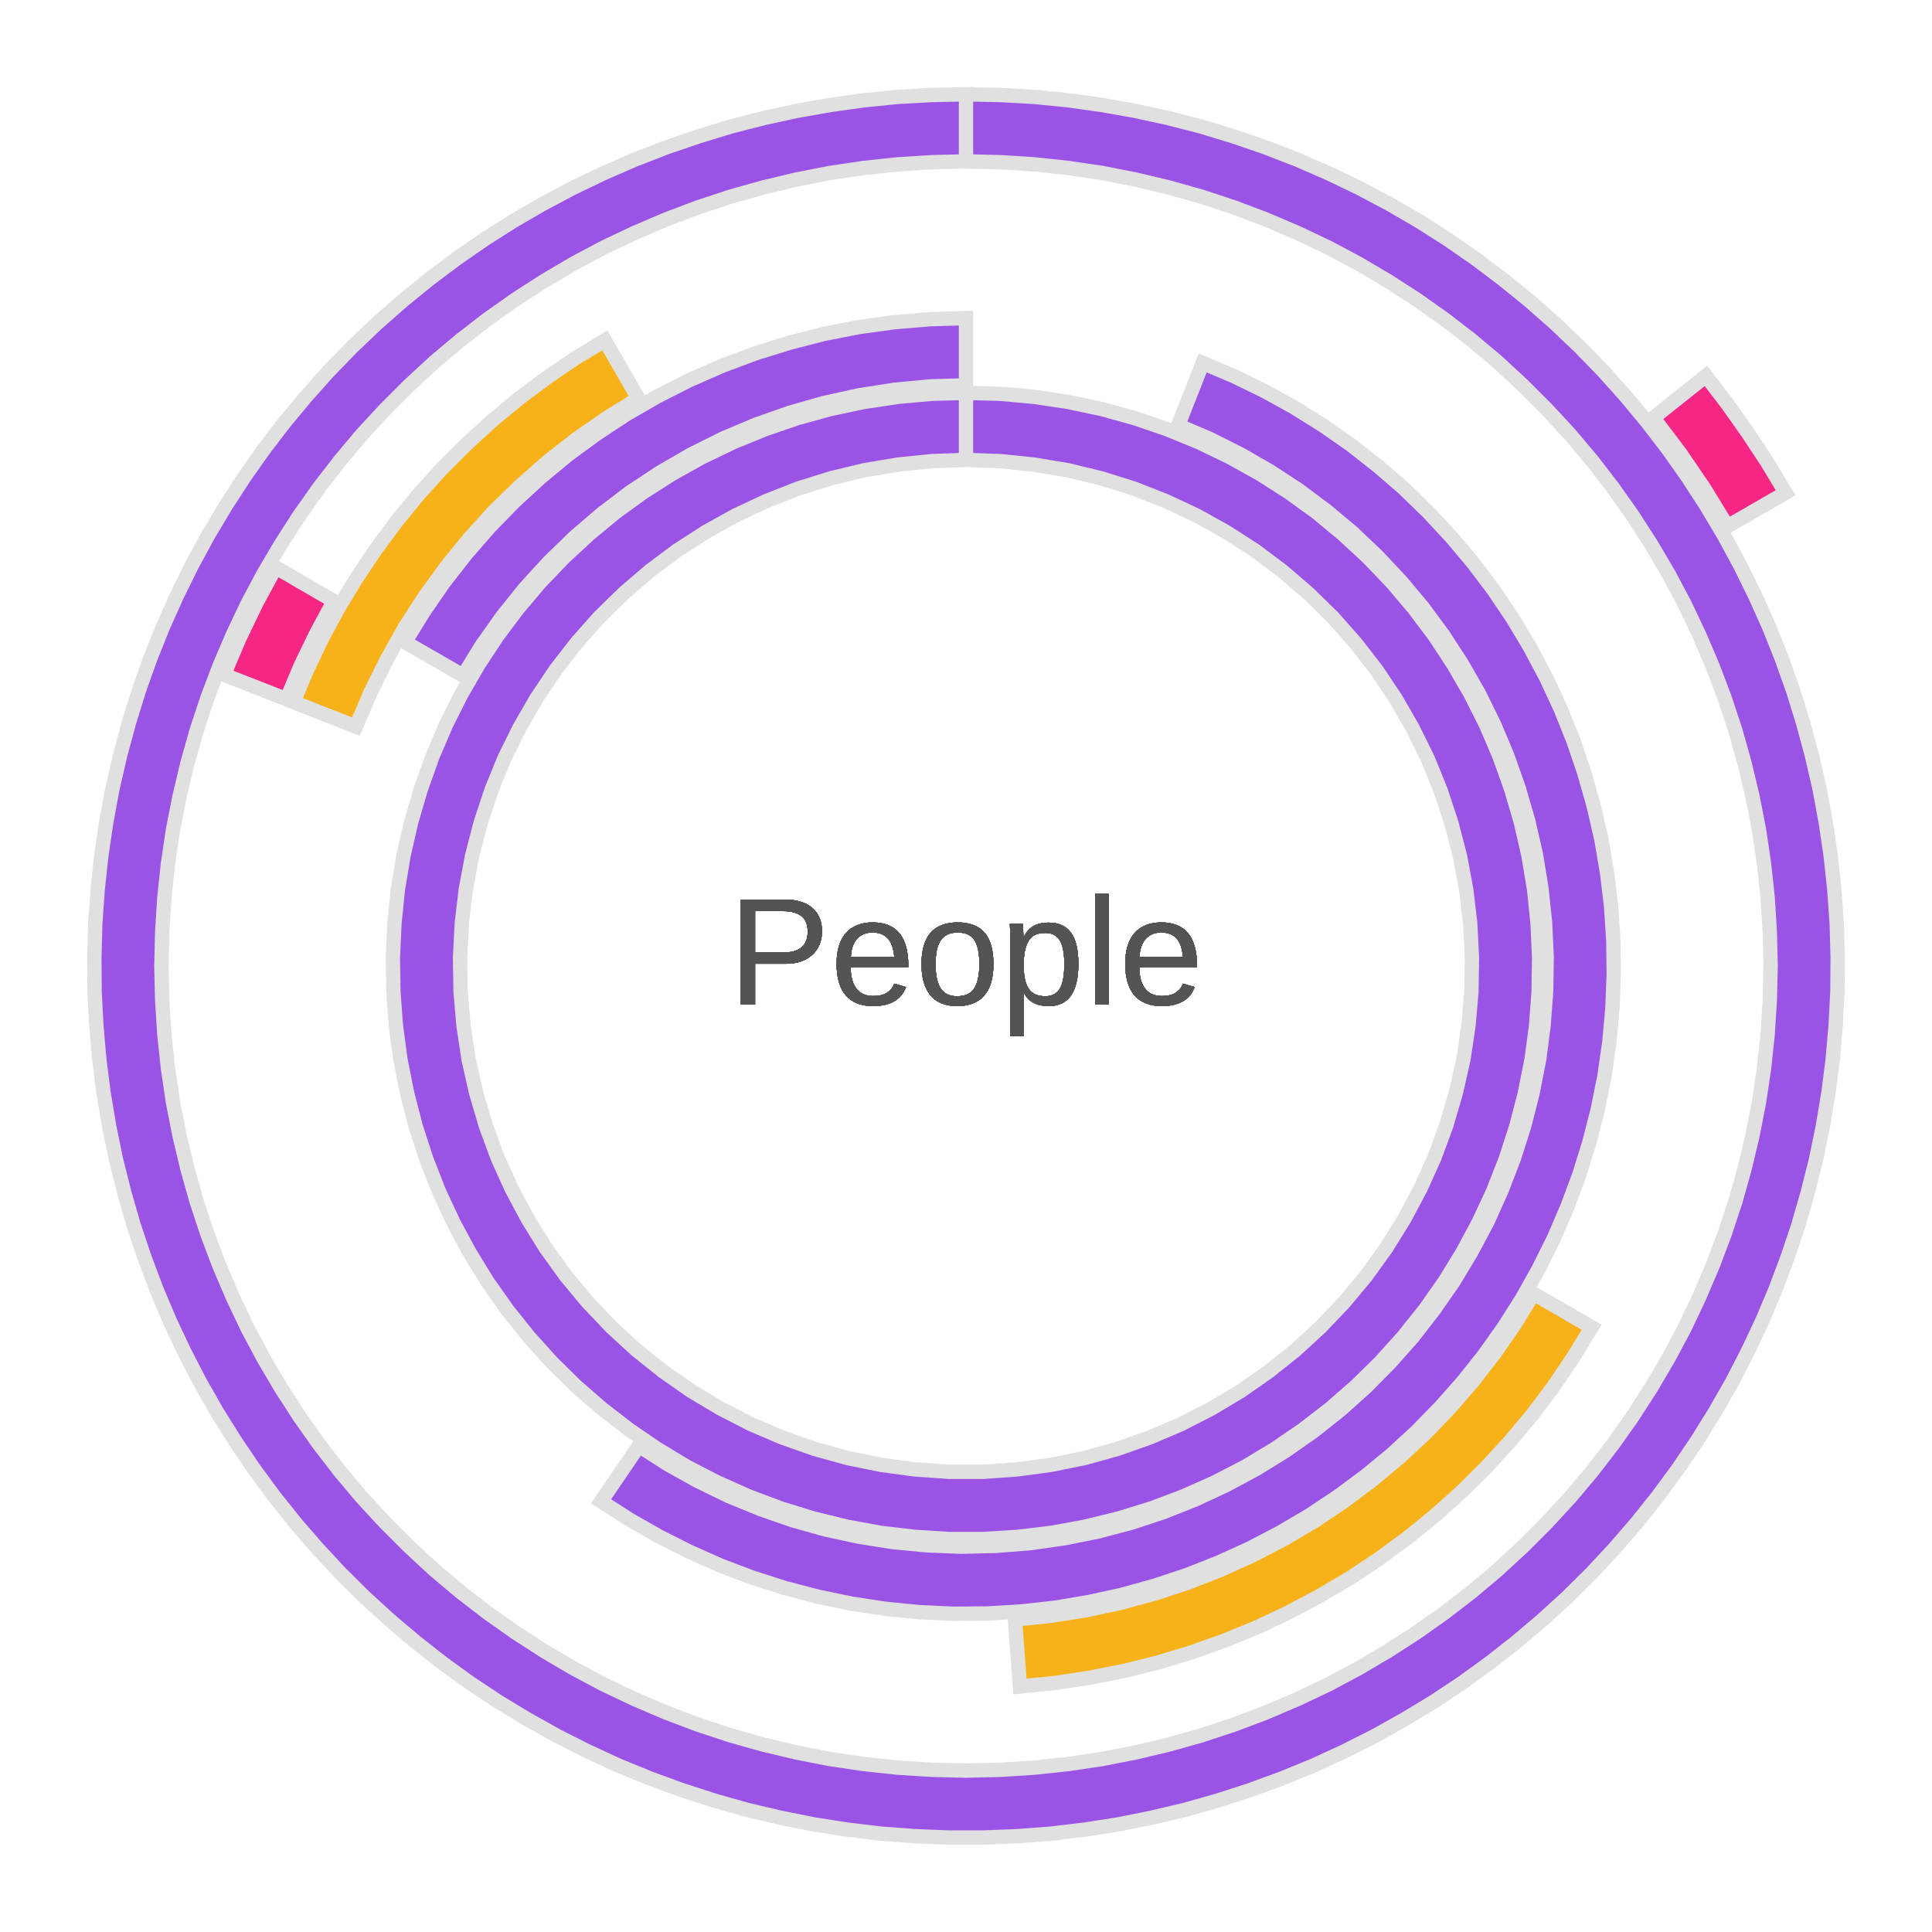
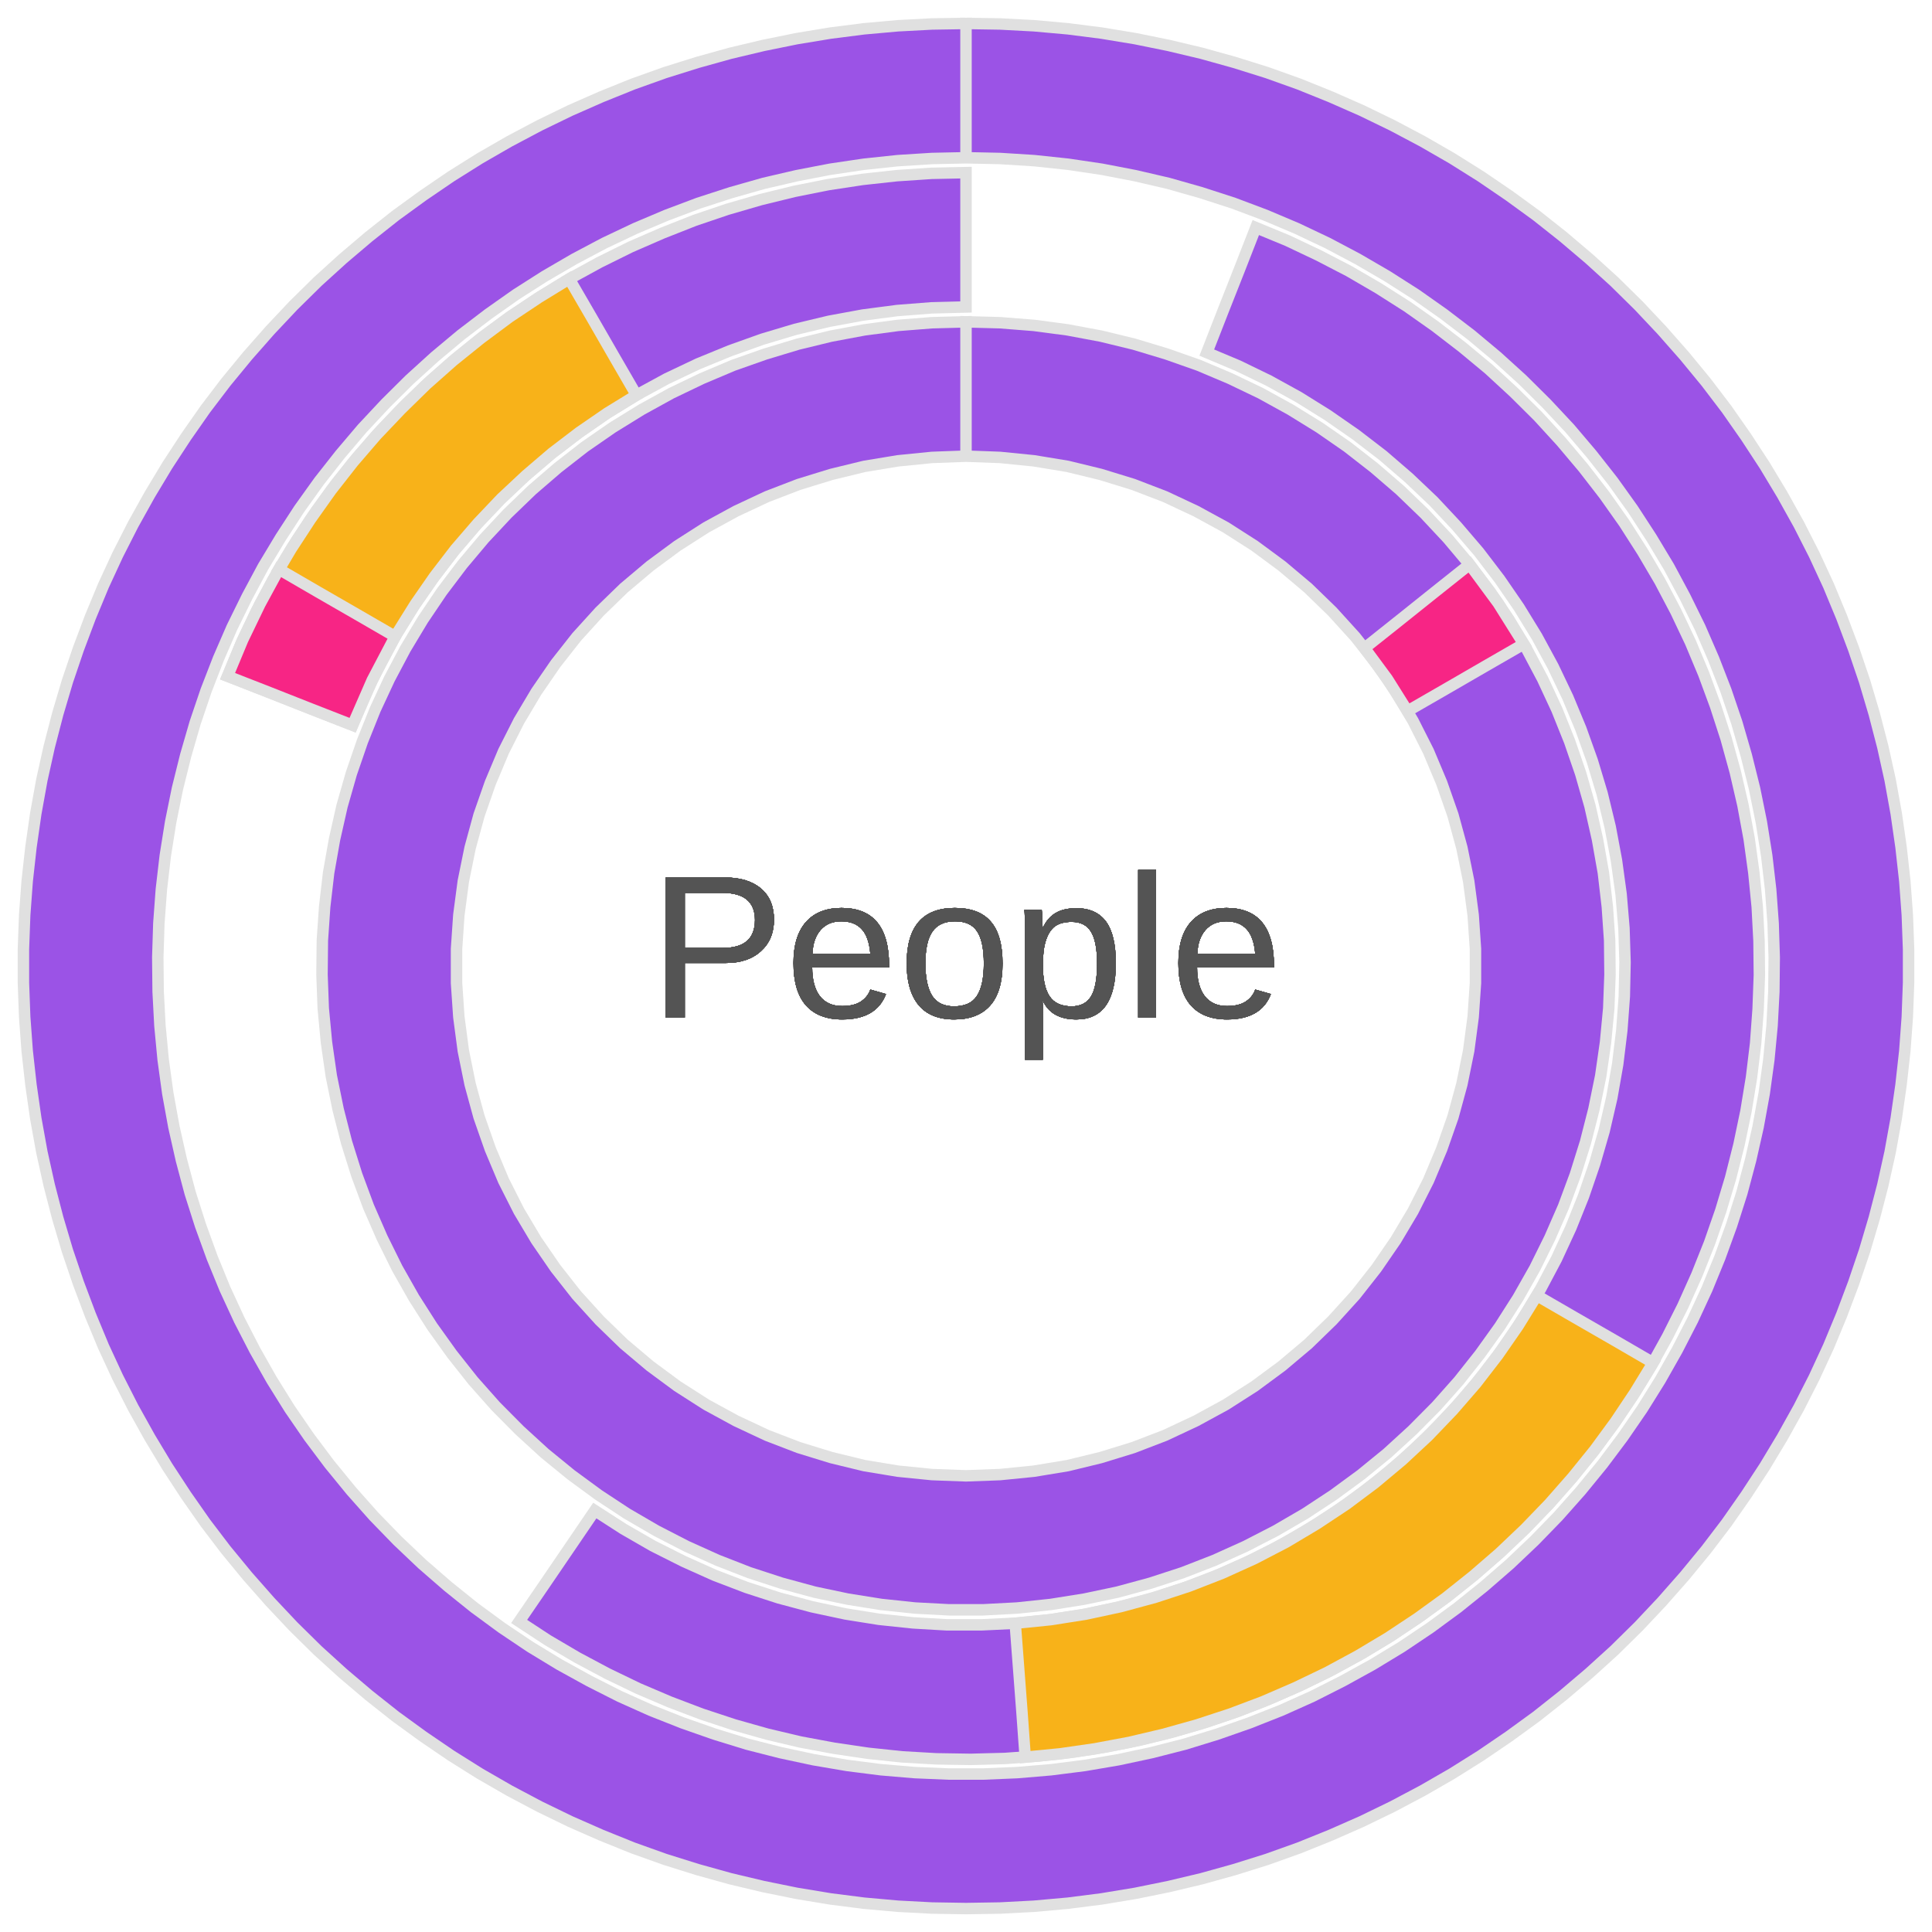
- <svg xmlns="http://www.w3.org/2000/svg" class="svglite" width="144.00pt" height="144.00pt" viewBox="0 0 144.00 144.00">
+ <svg xmlns="http://www.w3.org/2000/svg" class="svglite" width="108.00pt" height="108.00pt" viewBox="0 0 108.00 108.00">
  <defs>
    <style type="text/css">
    .svglite line, .svglite polyline, .svglite polygon, .svglite path, .svglite rect, .svglite circle {
      fill: none;
      stroke: #000000;
      stroke-linecap: round;
      stroke-linejoin: round;
      stroke-miterlimit: 10.00;
    }
    .svglite text {
      white-space: pre;
    }
  </style>
  </defs>
  <rect width="100%" height="100%" style="stroke: none; fill: none;" />
  <defs>
-     <clipPath id="cpMC4wMHwxNDQuMDB8MC4wMHwxNDQuMDA=">
-       <rect x="0.00" y="0.00" width="144.00" height="144.00" />
+     <clipPath id="cpMC4wMHwxMDguMDB8MC4wMHwxMDguMDA=">
+       <rect x="0.00" y="0.00" width="108.00" height="108.00" />
    </clipPath>
  </defs>
-   <g clip-path="url(#cpMC4wMHwxNDQuMDB8MC4wMHwxNDQuMDA=)">
-     <polygon points="72.00,34.28 72.00,29.28 69.44,29.35 66.90,29.58 64.37,29.96 61.87,30.49 59.41,31.17 56.99,32.00 54.62,32.97 52.32,34.08 50.09,35.32 47.93,36.70 45.86,38.20 43.89,39.83 42.02,41.56 40.25,43.41 38.60,45.36 37.06,47.41 35.66,49.54 34.38,51.75 33.23,54.04 32.23,56.39 31.37,58.80 30.65,61.25 30.08,63.74 29.66,66.26 29.40,68.81 29.28,71.36 29.32,73.92 29.51,76.47 29.85,79.00 30.35,81.51 30.99,83.98 31.78,86.41 32.71,88.79 33.79,91.11 35.00,93.36 36.34,95.54 37.81,97.63 39.41,99.63 41.12,101.53 42.94,103.32 44.87,105.00 46.89,106.56 49.00,108.00 51.19,109.32 53.46,110.49 55.80,111.53 58.19,112.43 60.63,113.18 63.12,113.79 65.63,114.25 68.17,114.55 70.72,114.71 73.28,114.71 75.83,114.55 78.37,114.25 80.88,113.79 83.37,113.18 85.81,112.43 88.20,111.53 90.54,110.49 92.81,109.32 95.00,108.00 97.11,106.56 99.13,105.00 101.06,103.32 102.88,101.53 104.59,99.63 106.19,97.63 107.66,95.54 109.00,93.36 110.21,91.11 111.29,88.79 112.22,86.41 113.01,83.98 113.65,81.51 114.15,79.00 114.49,76.47 114.68,73.92 114.72,71.36 114.60,68.81 114.34,66.26 113.92,63.74 113.35,61.25 112.63,58.80 111.77,56.39 110.77,54.04 109.62,51.75 108.34,49.54 106.94,47.41 105.40,45.36 103.75,43.41 101.98,41.56 100.11,39.83 98.14,38.20 96.07,36.70 93.91,35.32 91.68,34.08 89.38,32.97 87.01,32.00 84.59,31.17 82.13,30.49 79.63,29.96 77.10,29.58 74.56,29.35 72.00,29.28 72.00,34.28 74.55,34.37 77.08,34.63 79.59,35.05 82.07,35.65 84.50,36.41 86.87,37.34 89.18,38.42 91.41,39.66 93.55,41.04 95.59,42.57 97.52,44.23 99.34,46.01 101.03,47.92 102.59,49.93 104.01,52.05 105.28,54.25 106.41,56.54 107.37,58.90 108.17,61.32 108.81,63.78 109.28,66.29 109.58,68.82 109.71,71.36 109.67,73.91 109.45,76.45 109.07,78.97 108.51,81.45 107.79,83.90 106.91,86.29 105.86,88.61 104.66,90.86 103.32,93.02 101.83,95.09 100.20,97.05 98.44,98.90 96.57,100.62 94.58,102.21 92.49,103.67 90.30,104.98 88.04,106.14 85.70,107.14 83.29,107.99 80.84,108.67 78.34,109.18 75.82,109.52 73.27,109.70 70.73,109.70 68.18,109.52 65.66,109.18 63.16,108.67 60.71,107.99 58.30,107.14 55.96,106.14 53.70,104.98 51.51,103.67 49.42,102.21 47.43,100.62 45.56,98.90 43.80,97.05 42.17,95.09 40.68,93.02 39.34,90.86 38.14,88.61 37.09,86.29 36.21,83.90 35.49,81.45 34.93,78.97 34.55,76.45 34.33,73.91 34.29,71.36 34.42,68.82 34.72,66.29 35.19,63.78 35.83,61.32 36.63,58.90 37.59,56.54 38.72,54.25 39.99,52.05 41.41,49.93 42.97,47.92 44.66,46.01 46.48,44.23 48.41,42.57 50.45,41.04 52.59,39.66 54.82,38.42 57.13,37.34 59.50,36.41 61.93,35.65 64.41,35.05 66.92,34.63 69.45,34.37 72.00,34.28 " style="stroke-width: 1.07; stroke: #E0E0E0; stroke-linecap: butt; stroke-linejoin: miter; fill: #9B53E6;" />
-     <polygon points="72.00,12.03 72.00,7.03 69.46,7.08 66.93,7.22 64.41,7.47 61.90,7.82 59.40,8.26 56.92,8.80 54.47,9.43 52.04,10.17 49.65,10.99 47.28,11.91 44.96,12.92 42.67,14.02 40.43,15.21 38.24,16.48 36.10,17.84 34.01,19.29 31.99,20.81 30.02,22.41 28.12,24.08 26.28,25.83 24.51,27.65 22.82,29.54 21.20,31.49 19.66,33.50 18.20,35.57 16.82,37.70 15.52,39.88 14.31,42.11 13.19,44.38 12.15,46.70 11.21,49.05 10.36,51.44 9.61,53.86 8.95,56.31 8.38,58.78 7.92,61.27 7.55,63.78 7.28,66.30 7.10,68.83 7.03,71.37 7.05,73.90 7.18,76.43 7.40,78.96 7.72,81.47 8.14,83.98 8.65,86.46 9.27,88.92 9.97,91.35 10.78,93.76 11.67,96.13 12.66,98.47 13.74,100.76 14.90,103.01 16.16,105.22 17.50,107.37 18.92,109.47 20.42,111.51 22.00,113.49 23.66,115.41 25.39,117.27 27.19,119.05 29.06,120.76 31.00,122.40 32.99,123.96 35.05,125.45 37.16,126.85 39.33,128.16 41.55,129.40 43.81,130.54 46.11,131.60 48.46,132.56 50.84,133.43 53.25,134.21 55.69,134.90 58.16,135.48 60.65,135.98 63.15,136.37 65.67,136.67 68.20,136.86 70.73,136.96 73.27,136.96 75.80,136.86 78.33,136.67 80.85,136.37 83.35,135.98 85.84,135.48 88.31,134.90 90.75,134.21 93.16,133.43 95.54,132.56 97.89,131.60 100.19,130.54 102.45,129.40 104.67,128.16 106.84,126.85 108.95,125.45 111.01,123.96 113.00,122.40 114.94,120.76 116.81,119.05 118.61,117.27 120.34,115.41 122.00,113.49 123.58,111.51 125.08,109.47 126.50,107.37 127.84,105.22 129.10,103.01 130.26,100.76 131.34,98.47 132.33,96.13 133.22,93.76 134.03,91.35 134.73,88.92 135.35,86.46 135.86,83.98 136.28,81.47 136.60,78.96 136.82,76.43 136.95,73.90 136.97,71.37 136.90,68.83 136.72,66.30 136.45,63.78 136.08,61.27 135.62,58.78 135.05,56.31 134.39,53.86 133.64,51.44 132.79,49.05 131.85,46.70 130.81,44.38 129.69,42.11 128.48,39.88 127.18,37.70 125.80,35.57 124.34,33.50 122.80,31.49 121.18,29.54 119.49,27.65 117.72,25.83 115.88,24.08 113.98,22.41 112.01,20.81 109.99,19.29 107.90,17.84 105.76,16.48 103.57,15.21 101.33,14.02 99.04,12.92 96.72,11.91 94.35,10.99 91.96,10.17 89.53,9.43 87.08,8.80 84.60,8.26 82.10,7.82 79.59,7.47 77.07,7.22 74.54,7.08 72.00,7.03 72.00,12.03 74.55,12.09 77.09,12.25 79.62,12.52 82.13,12.89 84.63,13.38 87.11,13.97 89.56,14.66 91.98,15.46 94.36,16.36 96.70,17.36 99.00,18.45 101.25,19.65 103.44,20.94 105.58,22.32 107.66,23.79 109.67,25.34 111.62,26.98 113.49,28.71 115.29,30.51 117.02,32.38 118.66,34.33 120.21,36.34 121.68,38.42 123.06,40.56 124.35,42.75 125.55,45.00 126.64,47.30 127.64,49.64 128.54,52.02 129.34,54.44 130.03,56.89 130.62,59.37 131.11,61.87 131.48,64.38 131.75,66.91 131.91,69.45 131.97,72.00 131.91,74.55 131.75,77.09 131.48,79.62 131.11,82.13 130.62,84.63 130.03,87.11 129.34,89.56 128.54,91.98 127.64,94.36 126.64,96.70 125.55,99.00 124.35,101.25 123.06,103.44 121.68,105.58 120.21,107.66 118.66,109.67 117.02,111.62 115.29,113.49 113.49,115.29 111.62,117.02 109.67,118.66 107.66,120.21 105.58,121.68 103.44,123.06 101.25,124.35 99.00,125.55 96.70,126.64 94.36,127.64 91.98,128.54 89.56,129.34 87.11,130.03 84.63,130.62 82.13,131.11 79.62,131.48 77.09,131.75 74.55,131.91 72.00,131.97 69.45,131.91 66.91,131.75 64.38,131.48 61.87,131.11 59.37,130.62 56.89,130.03 54.44,129.34 52.02,128.54 49.64,127.64 47.30,126.64 45.00,125.55 42.75,124.35 40.56,123.06 38.42,121.68 36.34,120.21 34.33,118.66 32.38,117.02 30.51,115.29 28.71,113.49 26.98,111.62 25.34,109.67 23.79,107.66 22.32,105.58 20.94,103.44 19.65,101.25 18.45,99.00 17.36,96.70 16.36,94.36 15.46,91.98 14.66,89.56 13.97,87.11 13.38,84.63 12.89,82.13 12.52,79.62 12.25,77.09 12.09,74.55 12.03,72.00 12.09,69.45 12.25,66.91 12.52,64.38 12.89,61.87 13.38,59.37 13.97,56.89 14.66,54.44 15.46,52.02 16.36,49.64 17.36,47.30 18.45,45.00 19.65,42.75 20.94,40.56 22.32,38.42 23.79,36.34 25.34,34.33 26.98,32.38 28.71,30.51 30.51,28.71 32.38,26.98 34.33,25.34 36.34,23.79 38.42,22.32 40.56,20.94 42.75,19.65 45.00,18.45 47.30,17.36 49.64,16.36 52.02,15.46 54.44,14.66 56.89,13.97 59.37,13.38 61.87,12.89 64.38,12.52 66.91,12.25 69.45,12.09 72.00,12.03 " style="stroke-width: 1.07; stroke: #E0E0E0; stroke-linecap: butt; stroke-linejoin: miter; fill: #9B53E6;" />
-     <polygon points="47.62,107.76 44.80,111.90 46.93,113.27 49.14,114.53 51.41,115.67 53.73,116.70 56.11,117.60 58.52,118.37 60.98,119.01 63.47,119.53 65.98,119.91 68.50,120.16 71.04,120.28 73.58,120.26 76.11,120.11 78.64,119.83 81.14,119.41 83.62,118.87 86.07,118.19 88.48,117.39 90.84,116.46 93.15,115.41 95.41,114.23 97.59,112.95 99.71,111.54 101.75,110.03 103.71,108.42 105.58,106.70 107.36,104.88 109.04,102.98 110.62,100.99 112.09,98.92 113.45,96.78 114.69,94.56 115.82,92.29 116.82,89.96 117.71,87.57 118.46,85.15 119.09,82.69 119.59,80.20 119.95,77.69 120.18,75.16 120.28,72.62 120.25,70.08 120.08,67.55 119.78,65.03 119.35,62.52 118.78,60.05 118.09,57.61 117.27,55.20 116.33,52.85 115.26,50.54 114.07,48.30 112.77,46.12 111.35,44.01 109.82,41.98 108.19,40.04 106.46,38.18 104.64,36.41 102.72,34.75 100.72,33.18 98.64,31.73 96.48,30.38 94.26,29.15 91.98,28.04 89.64,27.05 87.81,31.71 90.16,32.71 92.45,33.86 94.66,35.13 96.80,36.53 98.85,38.06 100.81,39.70 102.66,41.46 104.41,43.32 106.05,45.28 107.57,47.34 108.96,49.48 110.23,51.70 111.36,53.99 112.35,56.35 113.20,58.76 113.91,61.21 114.48,63.70 114.89,66.22 115.16,68.77 115.28,71.32 115.24,73.87 115.05,76.42 114.72,78.96 114.23,81.46 113.60,83.94 112.82,86.38 111.90,88.76 110.85,91.09 109.65,93.34 108.33,95.53 106.87,97.63 105.30,99.65 103.61,101.56 101.81,103.38 99.91,105.08 97.91,106.67 95.81,108.14 93.64,109.48 91.39,110.69 89.07,111.77 86.70,112.71 84.27,113.51 81.80,114.16 79.29,114.66 76.76,115.02 74.21,115.22 71.66,115.28 69.11,115.18 66.56,114.94 64.04,114.54 61.54,114.00 59.08,113.31 56.66,112.47 54.30,111.50 52.00,110.38 49.77,109.14 47.62,107.76 " style="stroke-width: 1.07; stroke: #E0E0E0; stroke-linecap: butt; stroke-linejoin: miter; fill: #9B53E6;" />
-     <polygon points="128.75,39.23 133.09,36.73 131.73,34.47 130.28,32.27 128.75,30.11 127.15,28.02 123.23,31.14 125.21,33.75 127.05,36.45 128.75,39.23 " style="stroke-width: 1.07; stroke: #E0E0E0; stroke-linecap: butt; stroke-linejoin: miter; fill: #F72585;" />
-     <polygon points="75.65,120.71 76.02,125.70 78.63,125.44 81.22,125.05 83.79,124.54 86.33,123.91 88.83,123.15 91.30,122.27 93.72,121.28 96.09,120.16 98.40,118.93 100.65,117.60 102.83,116.15 104.94,114.60 106.97,112.95 108.92,111.20 110.78,109.36 112.55,107.43 114.23,105.42 115.80,103.33 117.27,101.16 118.63,98.92 114.30,96.42 112.92,98.67 111.42,100.84 109.80,102.93 108.08,104.92 106.25,106.82 104.32,108.62 102.29,110.31 100.18,111.89 97.99,113.36 95.72,114.70 93.37,115.92 90.97,117.01 88.51,117.97 86.01,118.79 83.46,119.48 80.88,120.03 78.27,120.44 75.65,120.71 " style="stroke-width: 1.07; stroke: #E0E0E0; stroke-linecap: butt; stroke-linejoin: miter; fill: #F8B219;" />
-     <polygon points="24.88,44.80 20.55,42.29 19.13,44.90 17.85,47.56 16.69,50.29 21.36,52.12 22.41,49.62 23.59,47.18 24.88,44.80 " style="stroke-width: 1.07; stroke: #E0E0E0; stroke-linecap: butt; stroke-linejoin: miter; fill: #F72585;" />
-     <polygon points="47.58,29.70 45.08,25.37 42.86,26.71 40.72,28.17 38.65,29.72 36.66,31.37 34.75,33.12 32.92,34.95 31.18,36.87 29.54,38.88 28.00,40.96 26.56,43.11 25.22,45.32 23.99,47.60 22.88,49.94 21.87,52.33 26.53,54.16 27.61,51.63 28.82,49.18 30.16,46.79 31.64,44.49 33.25,42.27 34.98,40.14 36.82,38.11 38.78,36.20 40.84,34.39 43.00,32.70 45.25,31.14 47.58,29.70 " style="stroke-width: 1.07; stroke: #E0E0E0; stroke-linecap: butt; stroke-linejoin: miter; fill: #F8B219;" />
-     <polygon points="72.00,28.72 72.00,23.71 69.34,23.79 66.69,24.01 64.05,24.37 61.44,24.88 58.86,25.54 56.32,26.33 53.83,27.26 51.39,28.33 49.02,29.53 46.71,30.86 44.49,32.32 42.34,33.89 40.29,35.59 38.33,37.39 36.47,39.30 34.73,41.30 33.09,43.40 31.58,45.59 30.18,47.86 34.52,50.36 35.92,48.09 37.46,45.92 39.13,43.84 40.93,41.87 42.84,40.02 44.87,38.28 46.99,36.67 49.22,35.20 51.52,33.87 53.91,32.68 56.37,31.64 58.88,30.76 61.44,30.03 64.05,29.46 66.68,29.05 69.34,28.80 72.00,28.72 " style="stroke-width: 1.07; stroke: #E0E0E0; stroke-linecap: butt; stroke-linejoin: miter; fill: #9B53E6;" />
-     <text x="54.28" y="74.88" style="font-size: 11.38px;fill: #545454; font-family: &quot;Arial&quot;;" textLength="35.43px" lengthAdjust="spacingAndGlyphs">People</text>
-     <text x="54.28" y="74.88" style="font-size: 11.38px;fill: #545454; font-family: &quot;Arial&quot;;" textLength="35.43px" lengthAdjust="spacingAndGlyphs">People</text>
-     <text x="54.28" y="74.88" style="font-size: 11.38px;fill: #545454; font-family: &quot;Arial&quot;;" textLength="35.43px" lengthAdjust="spacingAndGlyphs">People</text>
-     <text x="54.28" y="74.88" style="font-size: 11.38px;fill: #545454; font-family: &quot;Arial&quot;;" textLength="35.43px" lengthAdjust="spacingAndGlyphs">People</text>
-     <text x="54.28" y="74.88" style="font-size: 11.38px;fill: #545454; font-family: &quot;Arial&quot;;" textLength="35.43px" lengthAdjust="spacingAndGlyphs">People</text>
-     <text x="54.28" y="74.88" style="font-size: 11.38px;fill: #545454; font-family: &quot;Arial&quot;;" textLength="35.43px" lengthAdjust="spacingAndGlyphs">People</text>
-     <text x="54.28" y="74.88" style="font-size: 11.38px;fill: #545454; font-family: &quot;Arial&quot;;" textLength="35.43px" lengthAdjust="spacingAndGlyphs">People</text>
-     <text x="54.28" y="74.88" style="font-size: 11.38px;fill: #545454; font-family: &quot;Arial&quot;;" textLength="35.43px" lengthAdjust="spacingAndGlyphs">People</text>
+   <g clip-path="url(#cpMC4wMHwxMDguMDB8MC4wMHwxMDguMDA=)">
+     <polygon points="54.00,8.82 54.00,6.31 54.00,3.81 54.00,1.31 52.10,1.34 50.20,1.44 48.30,1.61 46.42,1.85 44.54,2.16 42.67,2.54 40.82,2.98 38.99,3.49 37.17,4.06 35.38,4.70 33.62,5.41 31.87,6.18 30.16,7.01 28.48,7.90 26.83,8.85 25.22,9.86 23.65,10.93 22.11,12.05 20.62,13.23 19.17,14.46 17.76,15.74 16.40,17.08 15.10,18.46 13.84,19.89 12.63,21.36 11.48,22.87 10.39,24.43 9.35,26.02 8.37,27.65 7.44,29.32 6.58,31.01 5.78,32.74 5.05,34.50 4.38,36.28 3.77,38.08 3.23,39.90 2.75,41.75 2.34,43.60 2.00,45.48 1.73,47.36 1.52,49.25 1.38,51.15 1.31,53.05 1.31,54.95 1.38,56.85 1.52,58.75 1.73,60.64 2.00,62.52 2.34,64.40 2.75,66.25 3.23,68.10 3.77,69.92 4.38,71.72 5.05,73.50 5.78,75.26 6.58,76.99 7.44,78.68 8.37,80.35 9.35,81.98 10.39,83.57 11.48,85.13 12.63,86.64 13.84,88.11 15.10,89.54 16.40,90.92 17.76,92.26 19.17,93.54 20.62,94.77 22.11,95.95 23.65,97.07 25.22,98.14 26.83,99.15 28.48,100.10 30.16,100.99 31.87,101.82 33.62,102.59 35.38,103.30 37.17,103.94 38.99,104.51 40.82,105.02 42.67,105.46 44.54,105.84 46.42,106.15 48.30,106.39 50.20,106.56 52.10,106.66 54.00,106.69 55.90,106.66 57.80,106.56 59.70,106.39 61.58,106.15 63.46,105.84 65.33,105.46 67.18,105.02 69.01,104.51 70.83,103.94 72.62,103.30 74.38,102.59 76.13,101.82 77.84,100.99 79.52,100.10 81.17,99.15 82.78,98.14 84.35,97.07 85.89,95.95 87.38,94.77 88.83,93.54 90.24,92.26 91.60,90.92 92.90,89.54 94.16,88.11 95.37,86.64 96.52,85.13 97.61,83.57 98.65,81.98 99.63,80.35 100.56,78.68 101.42,76.99 102.22,75.26 102.95,73.50 103.62,71.72 104.23,69.92 104.77,68.10 105.25,66.25 105.66,64.40 106.00,62.52 106.27,60.64 106.48,58.75 106.62,56.85 106.69,54.95 106.69,53.05 106.62,51.15 106.48,49.25 106.27,47.36 106.00,45.48 105.66,43.60 105.25,41.75 104.77,39.90 104.23,38.08 103.62,36.28 102.95,34.50 102.22,32.74 101.42,31.01 100.56,29.32 99.63,27.65 98.65,26.02 97.61,24.43 96.52,22.87 95.37,21.36 94.16,19.89 92.90,18.46 91.60,17.08 90.24,15.74 88.83,14.46 87.38,13.23 85.89,12.05 84.35,10.93 82.78,9.86 81.17,8.85 79.52,7.90 77.84,7.01 76.13,6.18 74.38,5.41 72.62,4.70 70.83,4.06 69.01,3.49 67.18,2.98 65.33,2.54 63.46,2.16 61.58,1.85 59.70,1.61 57.80,1.44 55.90,1.34 54.00,1.31 54.00,3.81 54.00,6.31 54.00,8.82 55.90,8.86 57.81,8.98 59.70,9.18 61.59,9.46 63.46,9.82 65.31,10.25 67.14,10.77 68.96,11.36 70.74,12.03 72.49,12.77 74.22,13.59 75.90,14.48 77.55,15.44 79.15,16.46 80.71,17.56 82.23,18.72 83.69,19.94 85.10,21.22 86.45,22.56 87.75,23.95 88.98,25.40 90.16,26.90 91.27,28.45 92.31,30.05 93.29,31.68 94.19,33.36 95.03,35.07 95.79,36.82 96.48,38.60 97.09,40.40 97.62,42.23 98.08,44.08 98.46,45.95 98.76,47.83 98.98,49.72 99.12,51.62 99.18,53.52 99.16,55.43 99.06,57.33 98.88,59.23 98.62,61.12 98.28,62.99 97.86,64.85 97.37,66.69 96.79,68.51 96.14,70.30 95.42,72.06 94.62,73.79 93.75,75.48 92.81,77.14 91.80,78.76 90.72,80.33 89.58,81.85 88.37,83.33 87.11,84.75 85.78,86.12 84.40,87.43 82.96,88.68 81.48,89.87 79.94,91.00 78.36,92.06 76.73,93.05 75.06,93.97 73.36,94.83 71.62,95.61 69.85,96.31 68.05,96.94 66.23,97.50 64.39,97.97 62.52,98.37 60.64,98.69 58.75,98.93 56.86,99.09 54.95,99.17 53.05,99.17 51.14,99.09 49.25,98.93 47.36,98.69 45.48,98.37 43.61,97.97 41.77,97.50 39.95,96.94 38.15,96.31 36.38,95.61 34.64,94.83 32.94,93.97 31.27,93.05 29.64,92.06 28.06,91.00 26.52,89.87 25.04,88.68 23.60,87.43 22.22,86.12 20.89,84.75 19.63,83.33 18.42,81.85 17.28,80.33 16.20,78.76 15.19,77.14 14.25,75.48 13.38,73.79 12.58,72.06 11.86,70.30 11.21,68.51 10.63,66.69 10.14,64.85 9.72,62.99 9.38,61.12 9.12,59.23 8.94,57.33 8.84,55.43 8.82,53.52 8.88,51.62 9.02,49.72 9.24,47.83 9.54,45.95 9.92,44.08 10.38,42.23 10.91,40.40 11.52,38.60 12.21,36.82 12.97,35.07 13.81,33.36 14.71,31.68 15.69,30.05 16.73,28.45 17.84,26.90 19.02,25.40 20.25,23.95 21.55,22.56 22.90,21.22 24.31,19.94 25.77,18.72 27.29,17.56 28.85,16.46 30.45,15.44 32.10,14.48 33.78,13.59 35.51,12.77 37.26,12.03 39.04,11.36 40.86,10.77 42.69,10.25 44.54,9.82 46.41,9.46 48.30,9.18 50.19,8.98 52.10,8.86 54.00,8.82 " style="stroke-width: 0.64; stroke: #E0E0E0; stroke-linecap: butt; stroke-linejoin: miter; fill: #9B53E6;" />
+     <polygon points="54.00,25.50 54.00,23.00 54.00,20.50 54.00,17.99 52.10,18.04 50.20,18.19 48.32,18.44 46.45,18.79 44.60,19.24 42.78,19.79 40.99,20.42 39.24,21.16 37.53,21.98 35.86,22.90 34.24,23.90 32.68,24.98 31.18,26.15 29.74,27.39 28.37,28.71 27.07,30.10 25.85,31.55 24.70,33.07 23.64,34.64 22.66,36.27 21.77,37.95 20.97,39.67 20.26,41.44 19.64,43.24 19.12,45.06 18.70,46.92 18.37,48.79 18.15,50.68 18.02,52.57 18.00,54.48 18.07,56.37 18.25,58.27 18.52,60.15 18.90,62.01 19.37,63.85 19.94,65.67 20.60,67.45 21.36,69.19 22.20,70.89 23.14,72.55 24.16,74.15 25.27,75.70 26.45,77.19 27.71,78.61 29.05,79.96 30.45,81.24 31.92,82.44 33.46,83.57 35.04,84.61 36.69,85.57 38.38,86.44 40.11,87.22 41.88,87.91 43.69,88.50 45.53,89.00 47.38,89.39 49.26,89.69 51.15,89.89 53.05,89.99 54.95,89.99 56.85,89.89 58.74,89.69 60.62,89.39 62.47,89.00 64.31,88.50 66.12,87.91 67.89,87.22 69.62,86.44 71.31,85.57 72.96,84.61 74.54,83.57 76.08,82.44 77.55,81.24 78.95,79.96 80.29,78.61 81.55,77.19 82.73,75.70 83.84,74.15 84.86,72.55 85.80,70.89 86.64,69.19 87.40,67.45 88.06,65.67 88.63,63.85 89.10,62.01 89.48,60.15 89.75,58.27 89.93,56.37 90.00,54.48 89.98,52.57 89.85,50.68 89.63,48.79 89.30,46.92 88.88,45.06 88.36,43.24 87.74,41.44 87.03,39.67 86.23,37.95 85.34,36.27 84.36,34.64 83.30,33.07 82.15,31.55 80.93,30.10 79.63,28.71 78.26,27.39 76.82,26.15 75.32,24.98 73.76,23.90 72.14,22.90 70.47,21.98 68.76,21.16 67.01,20.42 65.22,19.79 63.40,19.24 61.55,18.79 59.68,18.44 57.80,18.19 55.90,18.04 54.00,17.99 54.00,20.50 54.00,23.00 54.00,25.50 55.90,25.57 57.80,25.76 59.68,26.07 61.53,26.52 63.35,27.08 65.12,27.76 66.85,28.57 68.52,29.48 70.13,30.51 71.66,31.64 73.12,32.87 74.48,34.19 75.76,35.60 76.94,37.10 78.02,38.67 78.99,40.30 79.85,42.00 80.59,43.76 81.22,45.56 81.72,47.39 82.10,49.26 82.35,51.15 82.48,53.05 82.48,54.95 82.35,56.85 82.10,58.74 81.72,60.61 81.22,62.44 80.59,64.24 79.85,66.00 78.99,67.70 78.02,69.33 76.94,70.90 75.76,72.40 74.48,73.81 73.12,75.13 71.66,76.36 70.13,77.49 68.52,78.52 66.85,79.43 65.12,80.24 63.35,80.92 61.53,81.48 59.68,81.93 57.80,82.24 55.90,82.43 54.00,82.50 52.10,82.43 50.20,82.24 48.32,81.93 46.47,81.48 44.65,80.92 42.88,80.24 41.15,79.43 39.48,78.52 37.87,77.49 36.34,76.36 34.88,75.13 33.52,73.81 32.24,72.40 31.06,70.90 29.98,69.33 29.01,67.70 28.15,66.00 27.41,64.24 26.78,62.44 26.28,60.61 25.90,58.74 25.65,56.85 25.52,54.95 25.52,53.05 25.65,51.15 25.90,49.26 26.28,47.39 26.78,45.56 27.41,43.76 28.15,42.00 29.01,40.30 29.98,38.67 31.06,37.10 32.24,35.60 33.52,34.19 34.88,32.87 36.34,31.64 37.87,30.51 39.48,29.48 41.15,28.57 42.88,27.76 44.65,27.08 46.47,26.52 48.32,26.07 50.20,25.76 52.10,25.57 54.00,25.50 " style="stroke-width: 0.64; stroke: #E0E0E0; stroke-linecap: butt; stroke-linejoin: miter; fill: #9B53E6;" />
+     <polygon points="33.25,84.44 31.84,86.51 30.43,88.58 29.02,90.64 30.62,91.69 32.27,92.66 33.96,93.56 35.68,94.39 37.44,95.14 39.23,95.82 41.05,96.42 42.89,96.94 44.75,97.38 46.63,97.73 48.53,98.01 50.43,98.21 52.34,98.32 54.26,98.35 56.17,98.30 58.08,98.16 59.98,97.95 61.87,97.65 63.74,97.27 65.60,96.81 67.44,96.27 69.25,95.65 71.03,94.95 72.78,94.18 74.50,93.33 76.18,92.41 77.81,91.42 79.40,90.35 80.95,89.22 82.44,88.03 83.88,86.77 85.27,85.45 86.60,84.07 87.86,82.64 89.07,81.15 90.21,79.61 91.28,78.03 92.28,76.40 93.21,74.72 94.07,73.01 94.85,71.27 95.56,69.49 96.19,67.68 96.74,65.85 97.21,63.99 97.60,62.12 97.91,60.23 98.14,58.33 98.28,56.42 98.35,54.51 98.33,52.60 98.23,50.69 98.04,48.78 97.78,46.89 97.43,45.00 97.00,43.14 96.49,41.29 95.90,39.47 95.24,37.68 94.50,35.91 93.68,34.18 92.79,32.49 91.82,30.84 90.79,29.23 89.68,27.66 88.51,26.15 87.28,24.69 85.99,23.28 84.63,21.93 83.22,20.63 81.75,19.41 80.23,18.24 78.67,17.14 77.05,16.11 75.40,15.15 73.70,14.27 71.97,13.45 70.20,12.72 69.29,15.05 68.37,17.38 67.46,19.71 69.22,20.45 70.93,21.28 72.60,22.20 74.22,23.21 75.79,24.30 77.30,25.46 78.75,26.71 80.13,28.02 81.43,29.41 82.67,30.86 83.83,32.38 84.91,33.95 85.91,35.58 86.82,37.26 87.64,38.98 88.37,40.74 89.01,42.53 89.56,44.36 90.01,46.22 90.36,48.09 90.62,49.98 90.78,51.88 90.84,53.79 90.80,55.70 90.66,57.60 90.43,59.49 90.10,61.37 89.67,63.23 89.14,65.06 88.52,66.87 87.81,68.64 87.01,70.37 86.12,72.05 85.14,73.69 84.08,75.28 82.94,76.80 81.72,78.27 80.42,79.67 79.06,81.01 77.63,82.27 76.13,83.45 74.58,84.56 72.97,85.58 71.31,86.52 69.60,87.37 67.85,88.14 66.07,88.81 64.25,89.39 62.40,89.87 60.54,90.26 58.65,90.55 56.75,90.74 54.85,90.83 52.94,90.83 51.04,90.72 49.14,90.52 47.26,90.22 45.39,89.82 43.55,89.33 41.73,88.74 39.95,88.06 38.21,87.28 36.50,86.42 34.85,85.47 33.25,84.44 " style="stroke-width: 0.64; stroke: #E0E0E0; stroke-linecap: butt; stroke-linejoin: miter; fill: #9B53E6;" />
+     <polygon points="54.00,17.16 54.00,14.66 54.00,12.15 54.00,9.65 52.07,9.69 50.13,9.82 48.21,10.03 46.30,10.32 44.40,10.70 42.52,11.16 40.66,11.70 38.83,12.32 37.03,13.03 35.26,13.80 33.52,14.66 31.82,15.59 30.17,16.60 28.56,17.67 27.00,18.81 25.49,20.03 24.04,21.30 22.64,22.64 21.30,24.04 20.03,25.49 18.81,27.00 17.67,28.56 16.60,30.17 15.59,31.82 17.76,33.08 19.93,34.33 22.09,35.58 23.10,33.93 24.20,32.35 25.37,30.82 26.62,29.35 27.95,27.95 29.35,26.62 30.82,25.37 32.35,24.20 33.93,23.10 35.58,22.09 37.27,21.17 39.02,20.34 40.80,19.61 42.62,18.96 44.46,18.41 46.34,17.96 48.24,17.61 50.15,17.36 52.07,17.21 54.00,17.16 " style="stroke-width: 0.64; stroke: #E0E0E0; stroke-linecap: butt; stroke-linejoin: miter; fill: #9B53E6;" />
+     <polygon points="56.75,90.74 56.94,93.23 57.13,95.73 57.31,98.23 59.27,98.04 61.21,97.76 63.13,97.40 65.04,96.95 66.93,96.42 68.79,95.81 70.62,95.12 72.42,94.34 74.19,93.49 75.91,92.56 77.60,91.55 79.23,90.47 80.82,89.32 82.35,88.10 83.83,86.82 85.25,85.47 86.61,84.06 87.91,82.58 89.14,81.06 90.30,79.48 91.39,77.85 92.41,76.18 90.24,74.92 88.07,73.67 85.91,72.42 84.86,74.12 83.73,75.75 82.51,77.33 81.21,78.83 79.83,80.27 78.38,81.62 76.85,82.90 75.26,84.09 73.60,85.19 71.89,86.21 70.12,87.13 68.31,87.95 66.46,88.67 64.57,89.29 62.65,89.81 60.70,90.23 58.73,90.54 56.75,90.74 " style="stroke-width: 0.64; stroke: #E0E0E0; stroke-linecap: butt; stroke-linejoin: miter; fill: #F8B219;" />
+     <polygon points="35.58,22.09 34.33,19.93 33.08,17.76 31.82,15.59 30.12,16.63 28.47,17.73 26.87,18.92 25.32,20.17 23.83,21.49 22.41,22.88 21.04,24.32 19.74,25.83 18.51,27.40 17.36,29.02 16.27,30.69 15.26,32.40 14.33,34.16 13.48,35.96 12.72,37.80 15.05,38.71 17.38,39.63 19.71,40.54 20.45,38.78 21.28,37.07 22.20,35.40 23.21,33.78 24.30,32.21 25.46,30.70 26.71,29.25 28.02,27.87 29.41,26.57 30.86,25.33 32.38,24.17 33.95,23.09 35.58,22.09 " style="stroke-width: 0.64; stroke: #E0E0E0; stroke-linecap: butt; stroke-linejoin: miter; fill: #F8B219;" />
+     <polygon points="78.68,39.75 80.85,38.50 83.01,37.25 85.18,36.00 83.75,33.72 82.15,31.55 80.19,33.11 78.24,34.67 76.28,36.23 77.55,37.95 78.68,39.75 " style="stroke-width: 0.64; stroke: #E0E0E0; stroke-linecap: butt; stroke-linejoin: miter; fill: #F72585;" />
+     <polygon points="22.09,35.58 19.93,34.33 17.76,33.08 15.59,31.82 14.53,33.77 13.57,35.76 12.72,37.80 15.05,38.71 17.38,39.63 19.71,40.54 20.81,38.02 22.09,35.58 " style="stroke-width: 0.64; stroke: #E0E0E0; stroke-linecap: butt; stroke-linejoin: miter; fill: #F72585;" />
+     <text x="36.28" y="56.88" style="font-size: 11.38px;fill: #545454; font-family: &quot;Arial&quot;;" textLength="35.43px" lengthAdjust="spacingAndGlyphs">People</text>
+     <text x="36.28" y="56.88" style="font-size: 11.38px;fill: #545454; font-family: &quot;Arial&quot;;" textLength="35.43px" lengthAdjust="spacingAndGlyphs">People</text>
+     <text x="36.28" y="56.88" style="font-size: 11.38px;fill: #545454; font-family: &quot;Arial&quot;;" textLength="35.43px" lengthAdjust="spacingAndGlyphs">People</text>
+     <text x="36.28" y="56.88" style="font-size: 11.38px;fill: #545454; font-family: &quot;Arial&quot;;" textLength="35.43px" lengthAdjust="spacingAndGlyphs">People</text>
+     <text x="36.28" y="56.88" style="font-size: 11.38px;fill: #545454; font-family: &quot;Arial&quot;;" textLength="35.43px" lengthAdjust="spacingAndGlyphs">People</text>
+     <text x="36.28" y="56.88" style="font-size: 11.38px;fill: #545454; font-family: &quot;Arial&quot;;" textLength="35.43px" lengthAdjust="spacingAndGlyphs">People</text>
+     <text x="36.28" y="56.88" style="font-size: 11.38px;fill: #545454; font-family: &quot;Arial&quot;;" textLength="35.43px" lengthAdjust="spacingAndGlyphs">People</text>
+     <text x="36.28" y="56.88" style="font-size: 11.38px;fill: #545454; font-family: &quot;Arial&quot;;" textLength="35.43px" lengthAdjust="spacingAndGlyphs">People</text>
  </g>
</svg>
